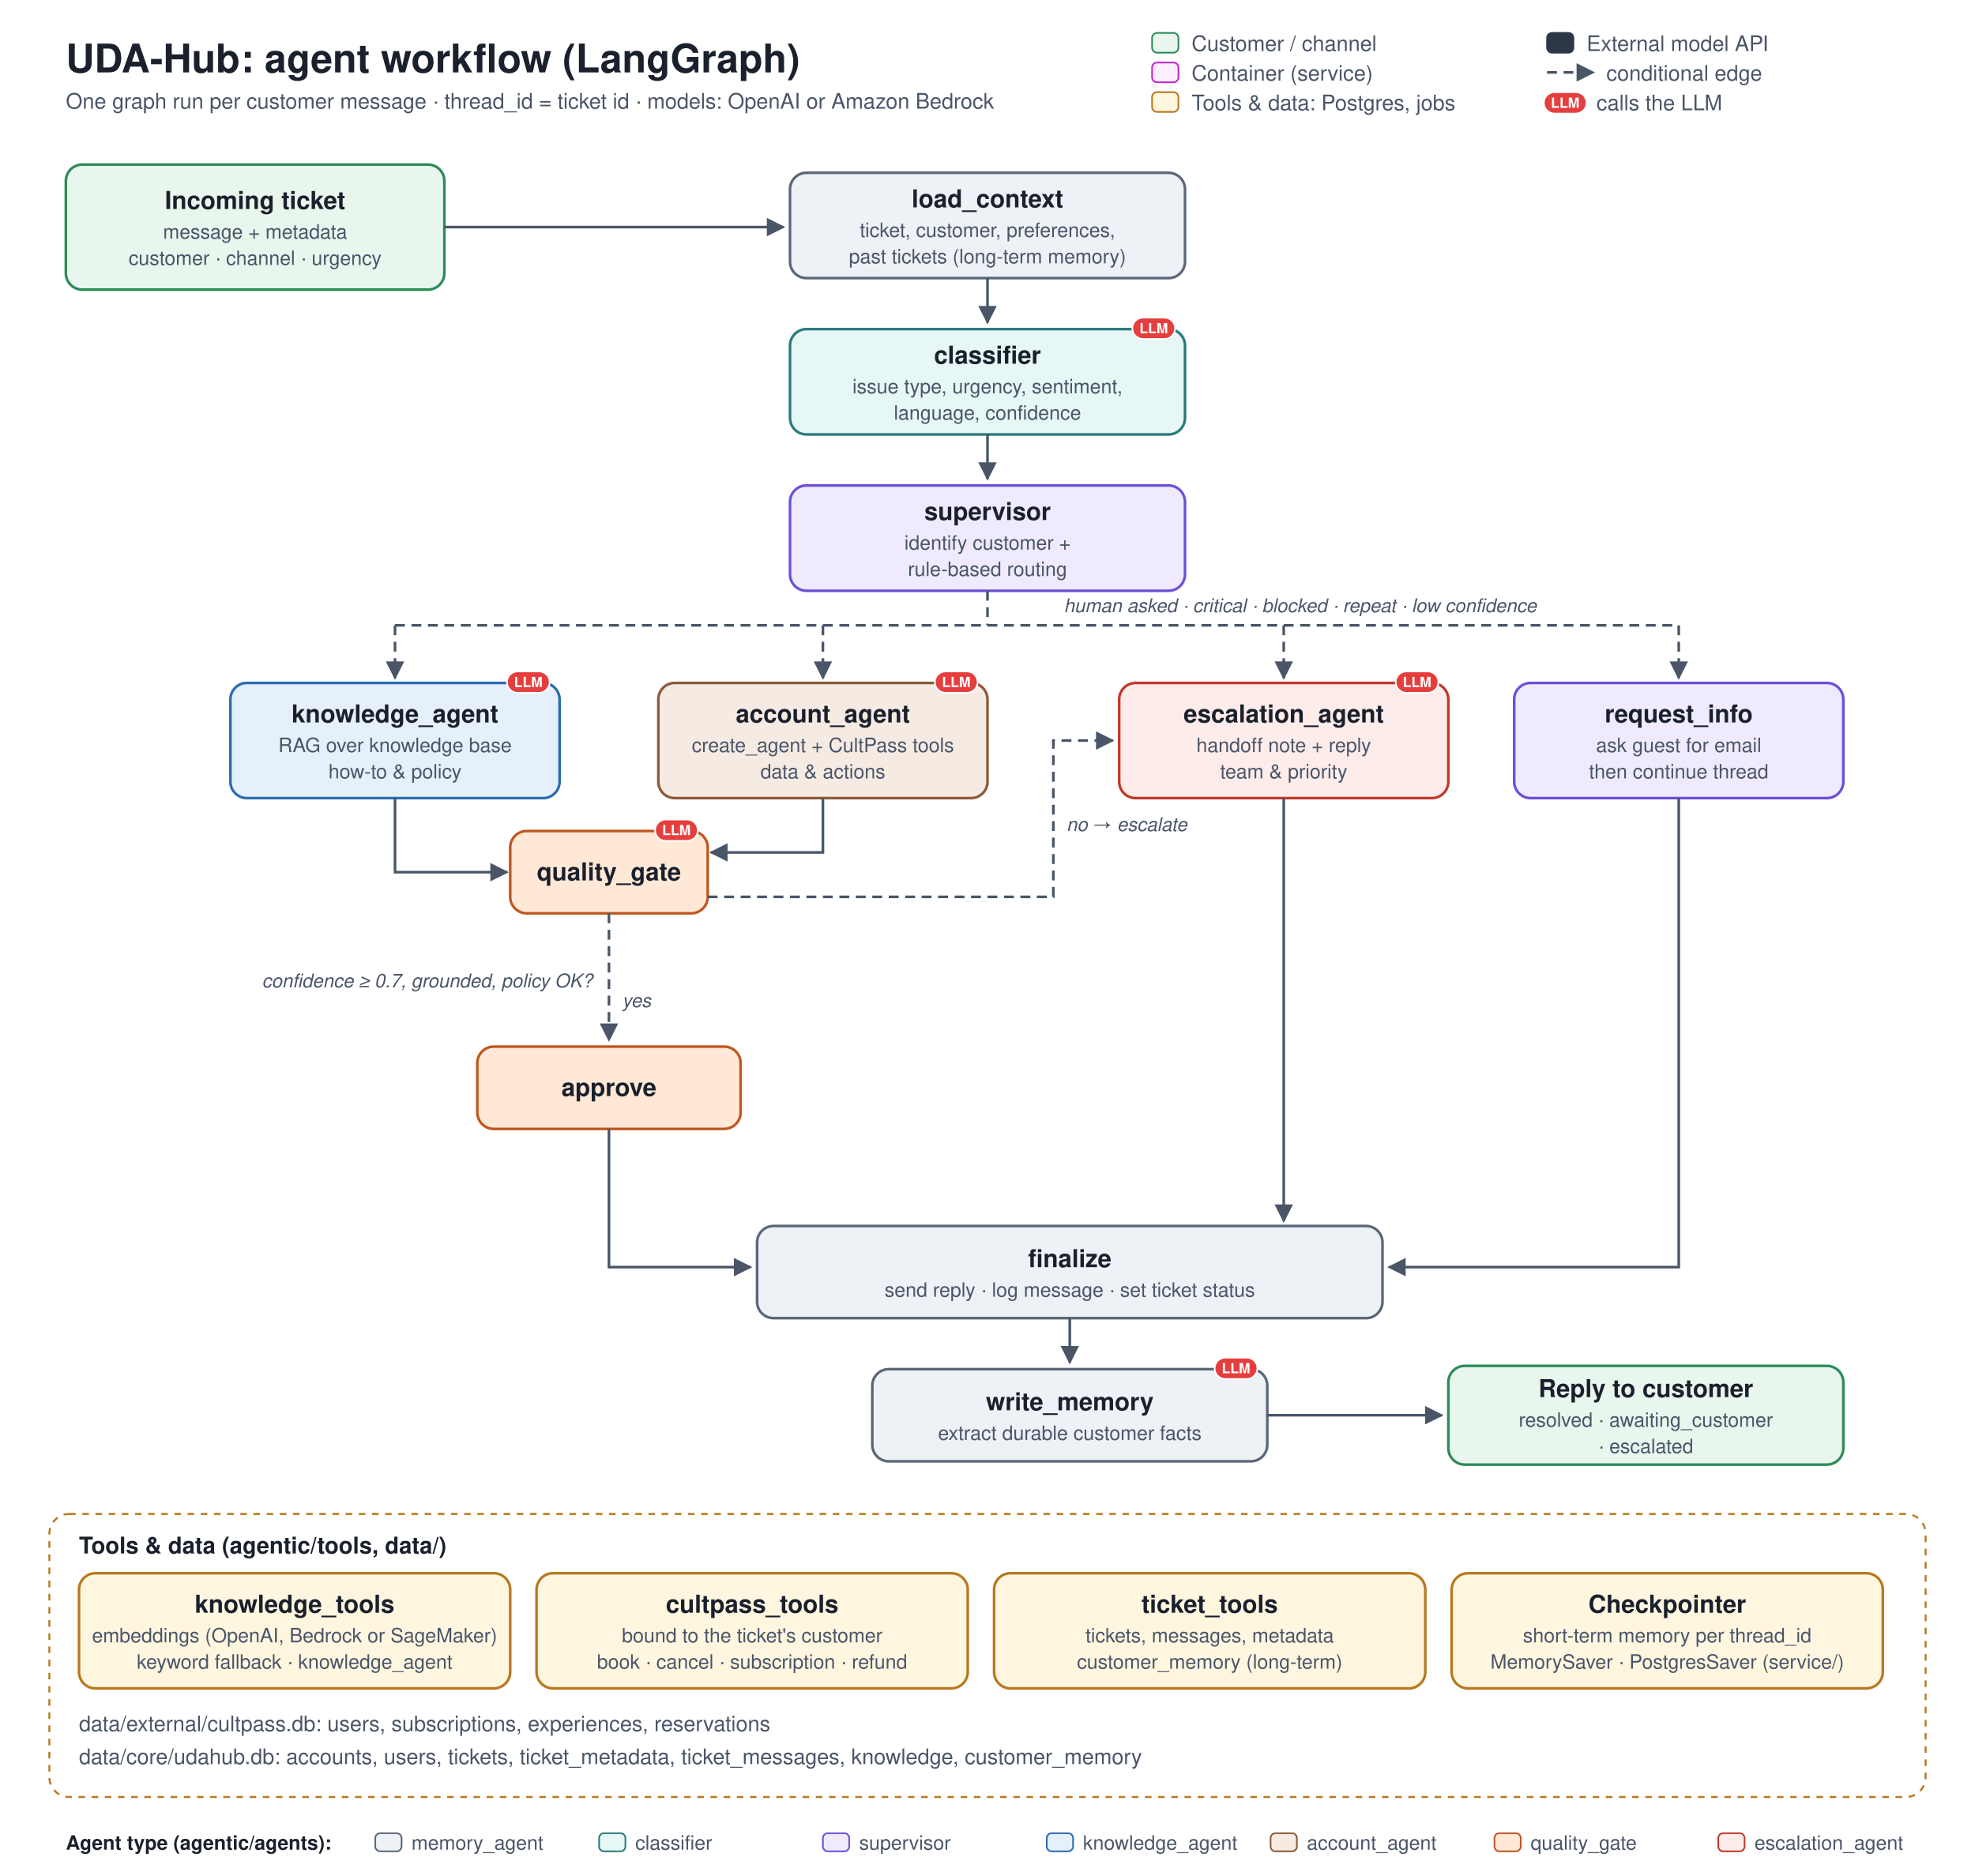
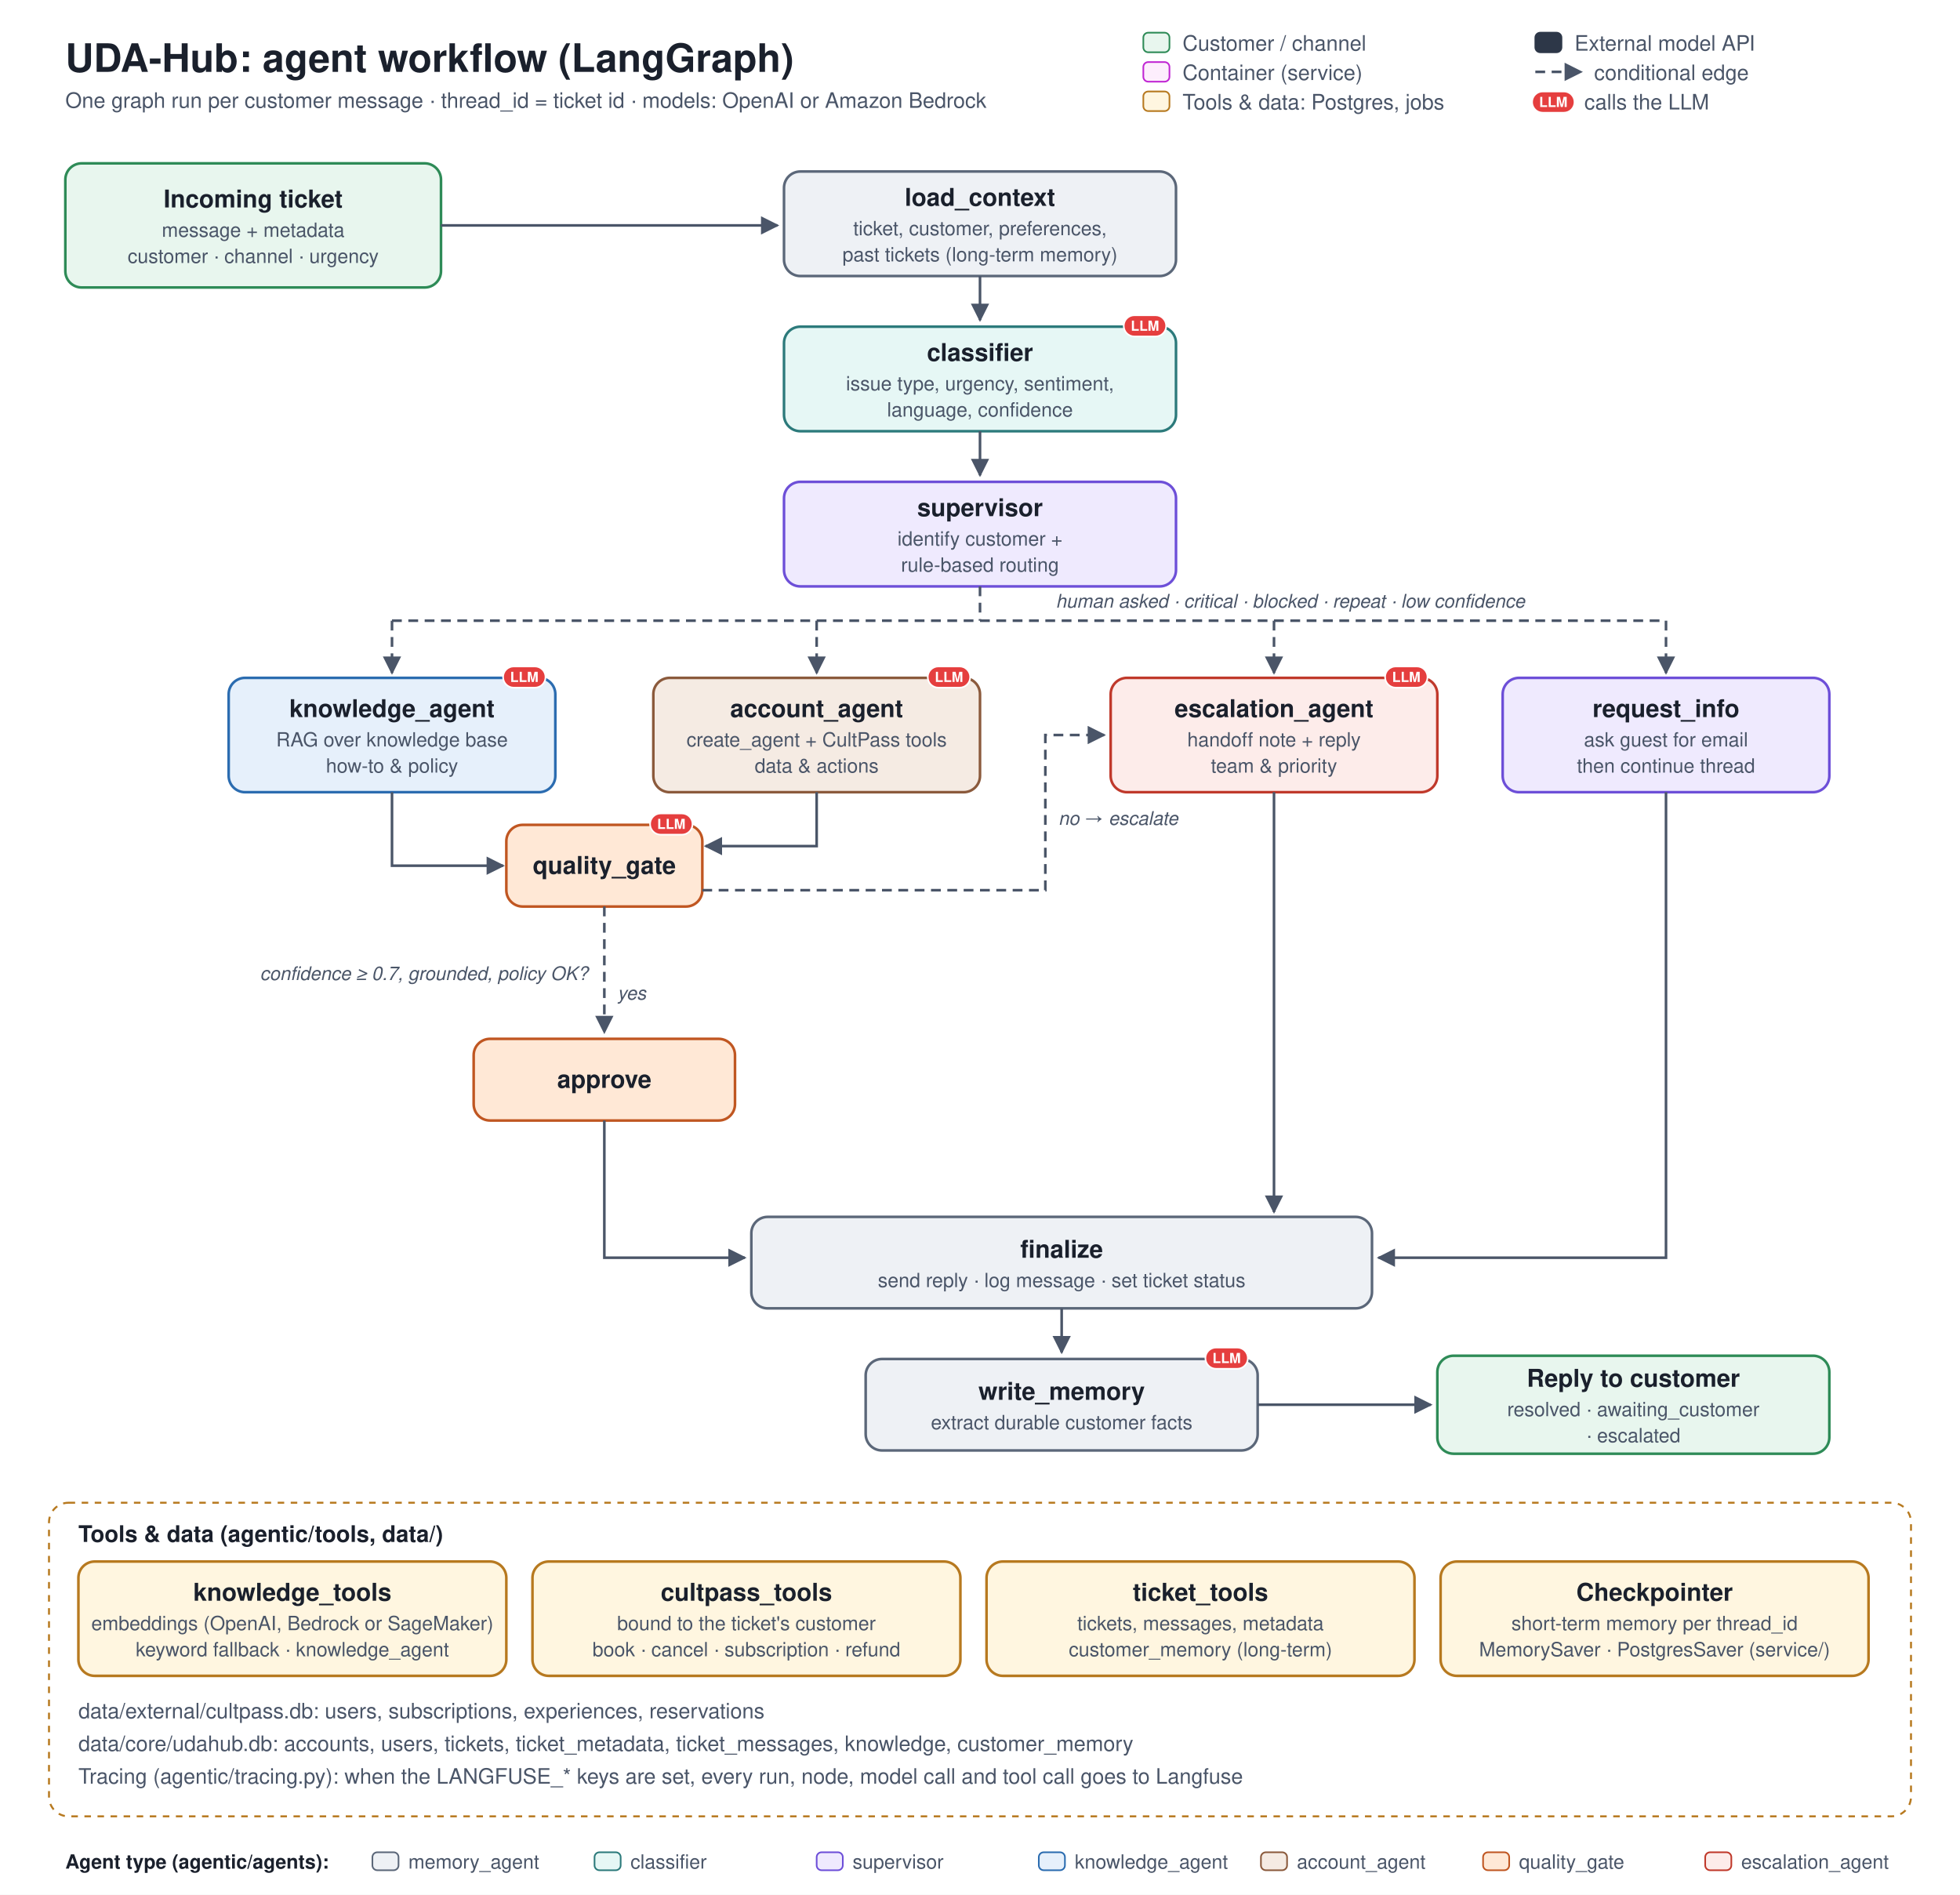
- <svg xmlns="http://www.w3.org/2000/svg" viewBox="0 0 1200 1140" width="1200" height="1140" font-family="-apple-system, Segoe UI, Helvetica, Arial, sans-serif">
+ <svg xmlns="http://www.w3.org/2000/svg" viewBox="0 0 1200 1160" width="1200" height="1160" font-family="-apple-system, Segoe UI, Helvetica, Arial, sans-serif">
  <defs>
    <marker id="arrow" viewBox="0 0 10 10" refX="9" refY="5" markerWidth="7" markerHeight="7" orient="auto-start-reverse">
      <path d="M0,0 L10,5 L0,10 z" fill="#4a5568" />
    </marker>
  </defs>
  <style>.t{font-size:15px;font-weight:600;fill:#1a202c;text-anchor:middle}.s{font-size:12px;fill:#4a5568;text-anchor:middle}.l{font-size:11.5px;fill:#4a5568;font-style:italic}.h{font-size:24px;font-weight:700;fill:#1a202c}.sh{font-size:13px;fill:#4a5568}.ph{font-size:14px;font-weight:700;fill:#1a202c}</style>
-   <rect width="1200" height="1140" fill="#ffffff" />
+   <rect width="1200" height="1160" fill="#ffffff" />
  <text x="40" y="44" class="h">UDA-Hub: agent workflow (LangGraph)</text>
  <text x="40" y="66" class="sh">One graph run per customer message · thread_id = ticket id · models: OpenAI or Amazon Bedrock</text>
  <rect x="700" y="20" width="16" height="12" rx="3" fill="#e8f6ee" stroke="#2e8b57" />
  <text x="724" y="31" class="sh">Customer / channel</text>
  <rect x="700" y="38" width="16" height="12" rx="3" fill="#fdeefd" stroke="#c026d3" />
  <text x="724" y="49" class="sh">Container (service)</text>
  <rect x="700" y="56" width="16" height="12" rx="3" fill="#fff6e0" stroke="#b7791f" />
  <text x="724" y="67" class="sh">Tools &amp; data: Postgres, jobs</text>
  <rect x="940" y="20" width="16" height="12" rx="3" fill="#2d3748" stroke="#2d3748" />
  <text x="964" y="31" class="sh">External model API</text>
  <path d="M940 44 h28" fill="none" stroke="#4a5568" stroke-width="1.6" stroke-dasharray="6 4" marker-end="url(#arrow)" />
  <text x="976" y="49" class="sh">conditional edge</text>
  <rect x="938" y="56" width="26" height="13" rx="6.5" fill="#e53e3e" stroke="#ffffff" stroke-width="1" />
  <text x="951" y="65.5" font-size="8.5" font-weight="700" fill="#ffffff" text-anchor="middle">LLM</text>
  <text x="970" y="67" class="sh">calls the LLM</text>
  <rect x="40" y="100" width="230" height="76" rx="10" fill="#e8f6ee" stroke="#2e8b57" stroke-width="1.6" />
  <text x="155.0" y="127.0" class="t">Incoming ticket</text>
  <text x="155.0" y="145.0" class="s">message + metadata</text>
  <text x="155.0" y="161.0" class="s">customer · channel · urgency</text>
  <path d="M270 138 H476" fill="none" stroke="#4a5568" stroke-width="1.6" marker-end="url(#arrow)" />
  <rect x="480" y="105" width="240" height="64" rx="10" fill="#eef1f5" stroke="#5b6779" stroke-width="1.6" />
  <text x="600.0" y="126.0" class="t">load_context</text>
  <text x="600.0" y="144.0" class="s">ticket, customer, preferences,</text>
  <text x="600.0" y="160.0" class="s">past tickets (long-term memory)</text>
  <path d="M600 169 V196" fill="none" stroke="#4a5568" stroke-width="1.6" marker-end="url(#arrow)" />
  <rect x="480" y="200" width="240" height="64" rx="10" fill="#e6f7f5" stroke="#2c7a7b" stroke-width="1.6" />
  <text x="600.0" y="221.0" class="t">classifier</text>
  <text x="600.0" y="239.0" class="s">issue type, urgency, sentiment,</text>
  <text x="600.0" y="255.0" class="s">language, confidence</text>
  <path d="M600 264 V291" fill="none" stroke="#4a5568" stroke-width="1.6" marker-end="url(#arrow)" />
  <rect x="480" y="295" width="240" height="64" rx="10" fill="#efeafe" stroke="#6d4fd8" stroke-width="1.6" />
  <text x="600.0" y="316.0" class="t">supervisor</text>
  <text x="600.0" y="334.0" class="s">identify customer +</text>
  <text x="600.0" y="350.0" class="s">rule-based routing</text>
  <path d="M600 359 V380" fill="none" stroke="#4a5568" stroke-width="1.6" stroke-dasharray="6 4" />
  <path d="M240 380 H1020" fill="none" stroke="#4a5568" stroke-width="1.6" stroke-dasharray="6 4" />
  <path d="M240 380 V412" fill="none" stroke="#4a5568" stroke-width="1.6" stroke-dasharray="6 4" marker-end="url(#arrow)" />
  <path d="M500 380 V412" fill="none" stroke="#4a5568" stroke-width="1.6" stroke-dasharray="6 4" marker-end="url(#arrow)" />
  <path d="M780 380 V412" fill="none" stroke="#4a5568" stroke-width="1.6" stroke-dasharray="6 4" marker-end="url(#arrow)" />
  <path d="M1020 380 V412" fill="none" stroke="#4a5568" stroke-width="1.6" stroke-dasharray="6 4" marker-end="url(#arrow)" />
  <rect x="140" y="415" width="200" height="70" rx="10" fill="#e6f0fb" stroke="#2b6cb0" stroke-width="1.6" />
  <text x="240.0" y="439.0" class="t">knowledge_agent</text>
  <text x="240.0" y="457.0" class="s">RAG over knowledge base</text>
  <text x="240.0" y="473.0" class="s">how-to &amp; policy</text>
  <rect x="400" y="415" width="200" height="70" rx="10" fill="#f5ebe3" stroke="#8b5a3c" stroke-width="1.6" />
  <text x="500.0" y="439.0" class="t">account_agent</text>
  <text x="500.0" y="457.0" class="s">create_agent + CultPass tools</text>
  <text x="500.0" y="473.0" class="s">data &amp; actions</text>
  <rect x="680" y="415" width="200" height="70" rx="10" fill="#fdecea" stroke="#c0392b" stroke-width="1.6" />
  <text x="780.0" y="439.0" class="t">escalation_agent</text>
  <text x="780.0" y="457.0" class="s">handoff note + reply</text>
  <text x="780.0" y="473.0" class="s">team &amp; priority</text>
  <rect x="920" y="415" width="200" height="70" rx="10" fill="#efeafe" stroke="#6d4fd8" stroke-width="1.6" />
  <text x="1020.0" y="439.0" class="t">request_info</text>
  <text x="1020.0" y="457.0" class="s">ask guest for email</text>
  <text x="1020.0" y="473.0" class="s">then continue thread</text>
  <text x="790" y="372" class="l" text-anchor="middle">human asked · critical · blocked · repeat · low confidence</text>
  <path d="M240 485 V530 H308" fill="none" stroke="#4a5568" stroke-width="1.6" marker-end="url(#arrow)" />
  <path d="M500 485 V518 H432" fill="none" stroke="#4a5568" stroke-width="1.6" marker-end="url(#arrow)" />
  <rect x="310" y="505" width="120" height="50" rx="10" fill="#ffe8d6" stroke="#c05621" stroke-width="1.6" />
  <text x="370.0" y="535.0" class="t">quality_gate</text>
  <text x="360" y="600" class="l" text-anchor="end">confidence ≥ 0.7, grounded, policy OK?</text>
  <path d="M430 545 H640 V450 H676" fill="none" stroke="#4a5568" stroke-width="1.6" stroke-dasharray="6 4" marker-end="url(#arrow)" />
  <text x="648" y="505" class="l" text-anchor="start">no → escalate</text>
  <path d="M370 555 V632" fill="none" stroke="#4a5568" stroke-width="1.6" stroke-dasharray="6 4" marker-end="url(#arrow)" />
  <text x="378" y="612" class="l" text-anchor="start">yes</text>
  <rect x="290" y="636" width="160" height="50" rx="10" fill="#ffe8d6" stroke="#c05621" stroke-width="1.6" />
  <text x="370.0" y="666.0" class="t">approve</text>
  <path d="M370 686 V770 H456" fill="none" stroke="#4a5568" stroke-width="1.6" marker-end="url(#arrow)" />
  <path d="M780 485 V742" fill="none" stroke="#4a5568" stroke-width="1.6" marker-end="url(#arrow)" />
  <path d="M1020 485 V770 H844" fill="none" stroke="#4a5568" stroke-width="1.6" marker-end="url(#arrow)" />
  <rect x="460" y="745" width="380" height="56" rx="10" fill="#eef1f5" stroke="#5b6779" stroke-width="1.6" />
  <text x="650.0" y="770.0" class="t">finalize</text>
  <text x="650.0" y="788.0" class="s">send reply · log message · set ticket status</text>
  <path d="M650 801 V828" fill="none" stroke="#4a5568" stroke-width="1.6" marker-end="url(#arrow)" />
  <rect x="530" y="832" width="240" height="56" rx="10" fill="#eef1f5" stroke="#5b6779" stroke-width="1.6" />
  <text x="650.0" y="857.0" class="t">write_memory</text>
  <text x="650.0" y="875.0" class="s">extract durable customer facts</text>
  <path d="M770 860 H876" fill="none" stroke="#4a5568" stroke-width="1.6" marker-end="url(#arrow)" />
  <rect x="880" y="830" width="240" height="60" rx="10" fill="#e8f6ee" stroke="#2e8b57" stroke-width="1.6" />
  <text x="1000.0" y="849.0" class="t">Reply to customer</text>
  <text x="1000.0" y="867.0" class="s">resolved · awaiting_customer</text>
  <text x="1000.0" y="883.0" class="s">· escalated</text>
-   <rect x="30" y="920" width="1140" height="172" rx="12" fill="none" stroke="#b7791f" stroke-width="1.2" stroke-dasharray="4 4" />
+   <rect x="30" y="920" width="1140" height="192" rx="12" fill="none" stroke="#b7791f" stroke-width="1.2" stroke-dasharray="4 4" />
  <text x="48" y="944" class="ph">Tools &amp; data (agentic/tools, data/)</text>
  <rect x="48" y="956" width="262" height="70" rx="10" fill="#fff6e0" stroke="#b7791f" stroke-width="1.6" />
  <text x="179.0" y="980.0" class="t">knowledge_tools</text>
  <text x="179.0" y="998.0" class="s">embeddings (OpenAI, Bedrock or SageMaker)</text>
  <text x="179.0" y="1014.0" class="s">keyword fallback · knowledge_agent</text>
  <rect x="326" y="956" width="262" height="70" rx="10" fill="#fff6e0" stroke="#b7791f" stroke-width="1.6" />
  <text x="457.0" y="980.0" class="t">cultpass_tools</text>
  <text x="457.0" y="998.0" class="s">bound to the ticket's customer</text>
  <text x="457.0" y="1014.0" class="s">book · cancel · subscription · refund</text>
  <rect x="604" y="956" width="262" height="70" rx="10" fill="#fff6e0" stroke="#b7791f" stroke-width="1.6" />
  <text x="735.0" y="980.0" class="t">ticket_tools</text>
  <text x="735.0" y="998.0" class="s">tickets, messages, metadata</text>
  <text x="735.0" y="1014.0" class="s">customer_memory (long-term)</text>
  <rect x="882" y="956" width="262" height="70" rx="10" fill="#fff6e0" stroke="#b7791f" stroke-width="1.6" />
  <text x="1013.0" y="980.0" class="t">Checkpointer</text>
  <text x="1013.0" y="998.0" class="s">short-term memory per thread_id</text>
  <text x="1013.0" y="1014.0" class="s">MemorySaver · PostgresSaver (service/)</text>
  <text x="48" y="1052" class="sh">data/external/cultpass.db: users, subscriptions, experiences, reservations</text>
  <text x="48" y="1072" class="sh">data/core/udahub.db: accounts, users, tickets, ticket_metadata, ticket_messages, knowledge, customer_memory</text>
+   <text x="48" y="1092" class="sh">Tracing (agentic/tracing.py): when the LANGFUSE_* keys are set, every run, node, model call and tool call goes to Langfuse</text>
  <rect x="688.0" y="193.0" width="26" height="13" rx="6.5" fill="#e53e3e" stroke="#ffffff" stroke-width="1" />
  <text x="701.0" y="202.5" font-size="8.5" font-weight="700" fill="#ffffff" text-anchor="middle">LLM</text>
  <rect x="308.0" y="408.0" width="26" height="13" rx="6.5" fill="#e53e3e" stroke="#ffffff" stroke-width="1" />
  <text x="321.0" y="417.5" font-size="8.5" font-weight="700" fill="#ffffff" text-anchor="middle">LLM</text>
  <rect x="568.0" y="408.0" width="26" height="13" rx="6.5" fill="#e53e3e" stroke="#ffffff" stroke-width="1" />
  <text x="581.0" y="417.5" font-size="8.5" font-weight="700" fill="#ffffff" text-anchor="middle">LLM</text>
  <rect x="848.0" y="408.0" width="26" height="13" rx="6.5" fill="#e53e3e" stroke="#ffffff" stroke-width="1" />
  <text x="861.0" y="417.5" font-size="8.5" font-weight="700" fill="#ffffff" text-anchor="middle">LLM</text>
  <rect x="398.0" y="498.0" width="26" height="13" rx="6.5" fill="#e53e3e" stroke="#ffffff" stroke-width="1" />
  <text x="411.0" y="507.5" font-size="8.5" font-weight="700" fill="#ffffff" text-anchor="middle">LLM</text>
  <rect x="738.0" y="825.0" width="26" height="13" rx="6.5" fill="#e53e3e" stroke="#ffffff" stroke-width="1" />
  <text x="751.0" y="834.5" font-size="8.5" font-weight="700" fill="#ffffff" text-anchor="middle">LLM</text>
-   <text x="40" y="1124" class="ph" style="font-size:12px">Agent type (agentic/agents):</text>
-   <rect x="228" y="1114" width="16" height="11" rx="3" fill="#eef1f5" stroke="#5b6779" />
-   <text x="250" y="1124" class="sh" style="font-size:12px">memory_agent</text>
-   <rect x="364" y="1114" width="16" height="11" rx="3" fill="#e6f7f5" stroke="#2c7a7b" />
-   <text x="386" y="1124" class="sh" style="font-size:12px">classifier</text>
-   <rect x="500" y="1114" width="16" height="11" rx="3" fill="#efeafe" stroke="#6d4fd8" />
-   <text x="522" y="1124" class="sh" style="font-size:12px">supervisor</text>
-   <rect x="636" y="1114" width="16" height="11" rx="3" fill="#e6f0fb" stroke="#2b6cb0" />
-   <text x="658" y="1124" class="sh" style="font-size:12px">knowledge_agent</text>
-   <rect x="772" y="1114" width="16" height="11" rx="3" fill="#f5ebe3" stroke="#8b5a3c" />
-   <text x="794" y="1124" class="sh" style="font-size:12px">account_agent</text>
-   <rect x="908" y="1114" width="16" height="11" rx="3" fill="#ffe8d6" stroke="#c05621" />
-   <text x="930" y="1124" class="sh" style="font-size:12px">quality_gate</text>
-   <rect x="1044" y="1114" width="16" height="11" rx="3" fill="#fdecea" stroke="#c0392b" />
-   <text x="1066" y="1124" class="sh" style="font-size:12px">escalation_agent</text>
+   <text x="40" y="1144" class="ph" style="font-size:12px">Agent type (agentic/agents):</text>
+   <rect x="228" y="1134" width="16" height="11" rx="3" fill="#eef1f5" stroke="#5b6779" />
+   <text x="250" y="1144" class="sh" style="font-size:12px">memory_agent</text>
+   <rect x="364" y="1134" width="16" height="11" rx="3" fill="#e6f7f5" stroke="#2c7a7b" />
+   <text x="386" y="1144" class="sh" style="font-size:12px">classifier</text>
+   <rect x="500" y="1134" width="16" height="11" rx="3" fill="#efeafe" stroke="#6d4fd8" />
+   <text x="522" y="1144" class="sh" style="font-size:12px">supervisor</text>
+   <rect x="636" y="1134" width="16" height="11" rx="3" fill="#e6f0fb" stroke="#2b6cb0" />
+   <text x="658" y="1144" class="sh" style="font-size:12px">knowledge_agent</text>
+   <rect x="772" y="1134" width="16" height="11" rx="3" fill="#f5ebe3" stroke="#8b5a3c" />
+   <text x="794" y="1144" class="sh" style="font-size:12px">account_agent</text>
+   <rect x="908" y="1134" width="16" height="11" rx="3" fill="#ffe8d6" stroke="#c05621" />
+   <text x="930" y="1144" class="sh" style="font-size:12px">quality_gate</text>
+   <rect x="1044" y="1134" width="16" height="11" rx="3" fill="#fdecea" stroke="#c0392b" />
+   <text x="1066" y="1144" class="sh" style="font-size:12px">escalation_agent</text>
</svg>
